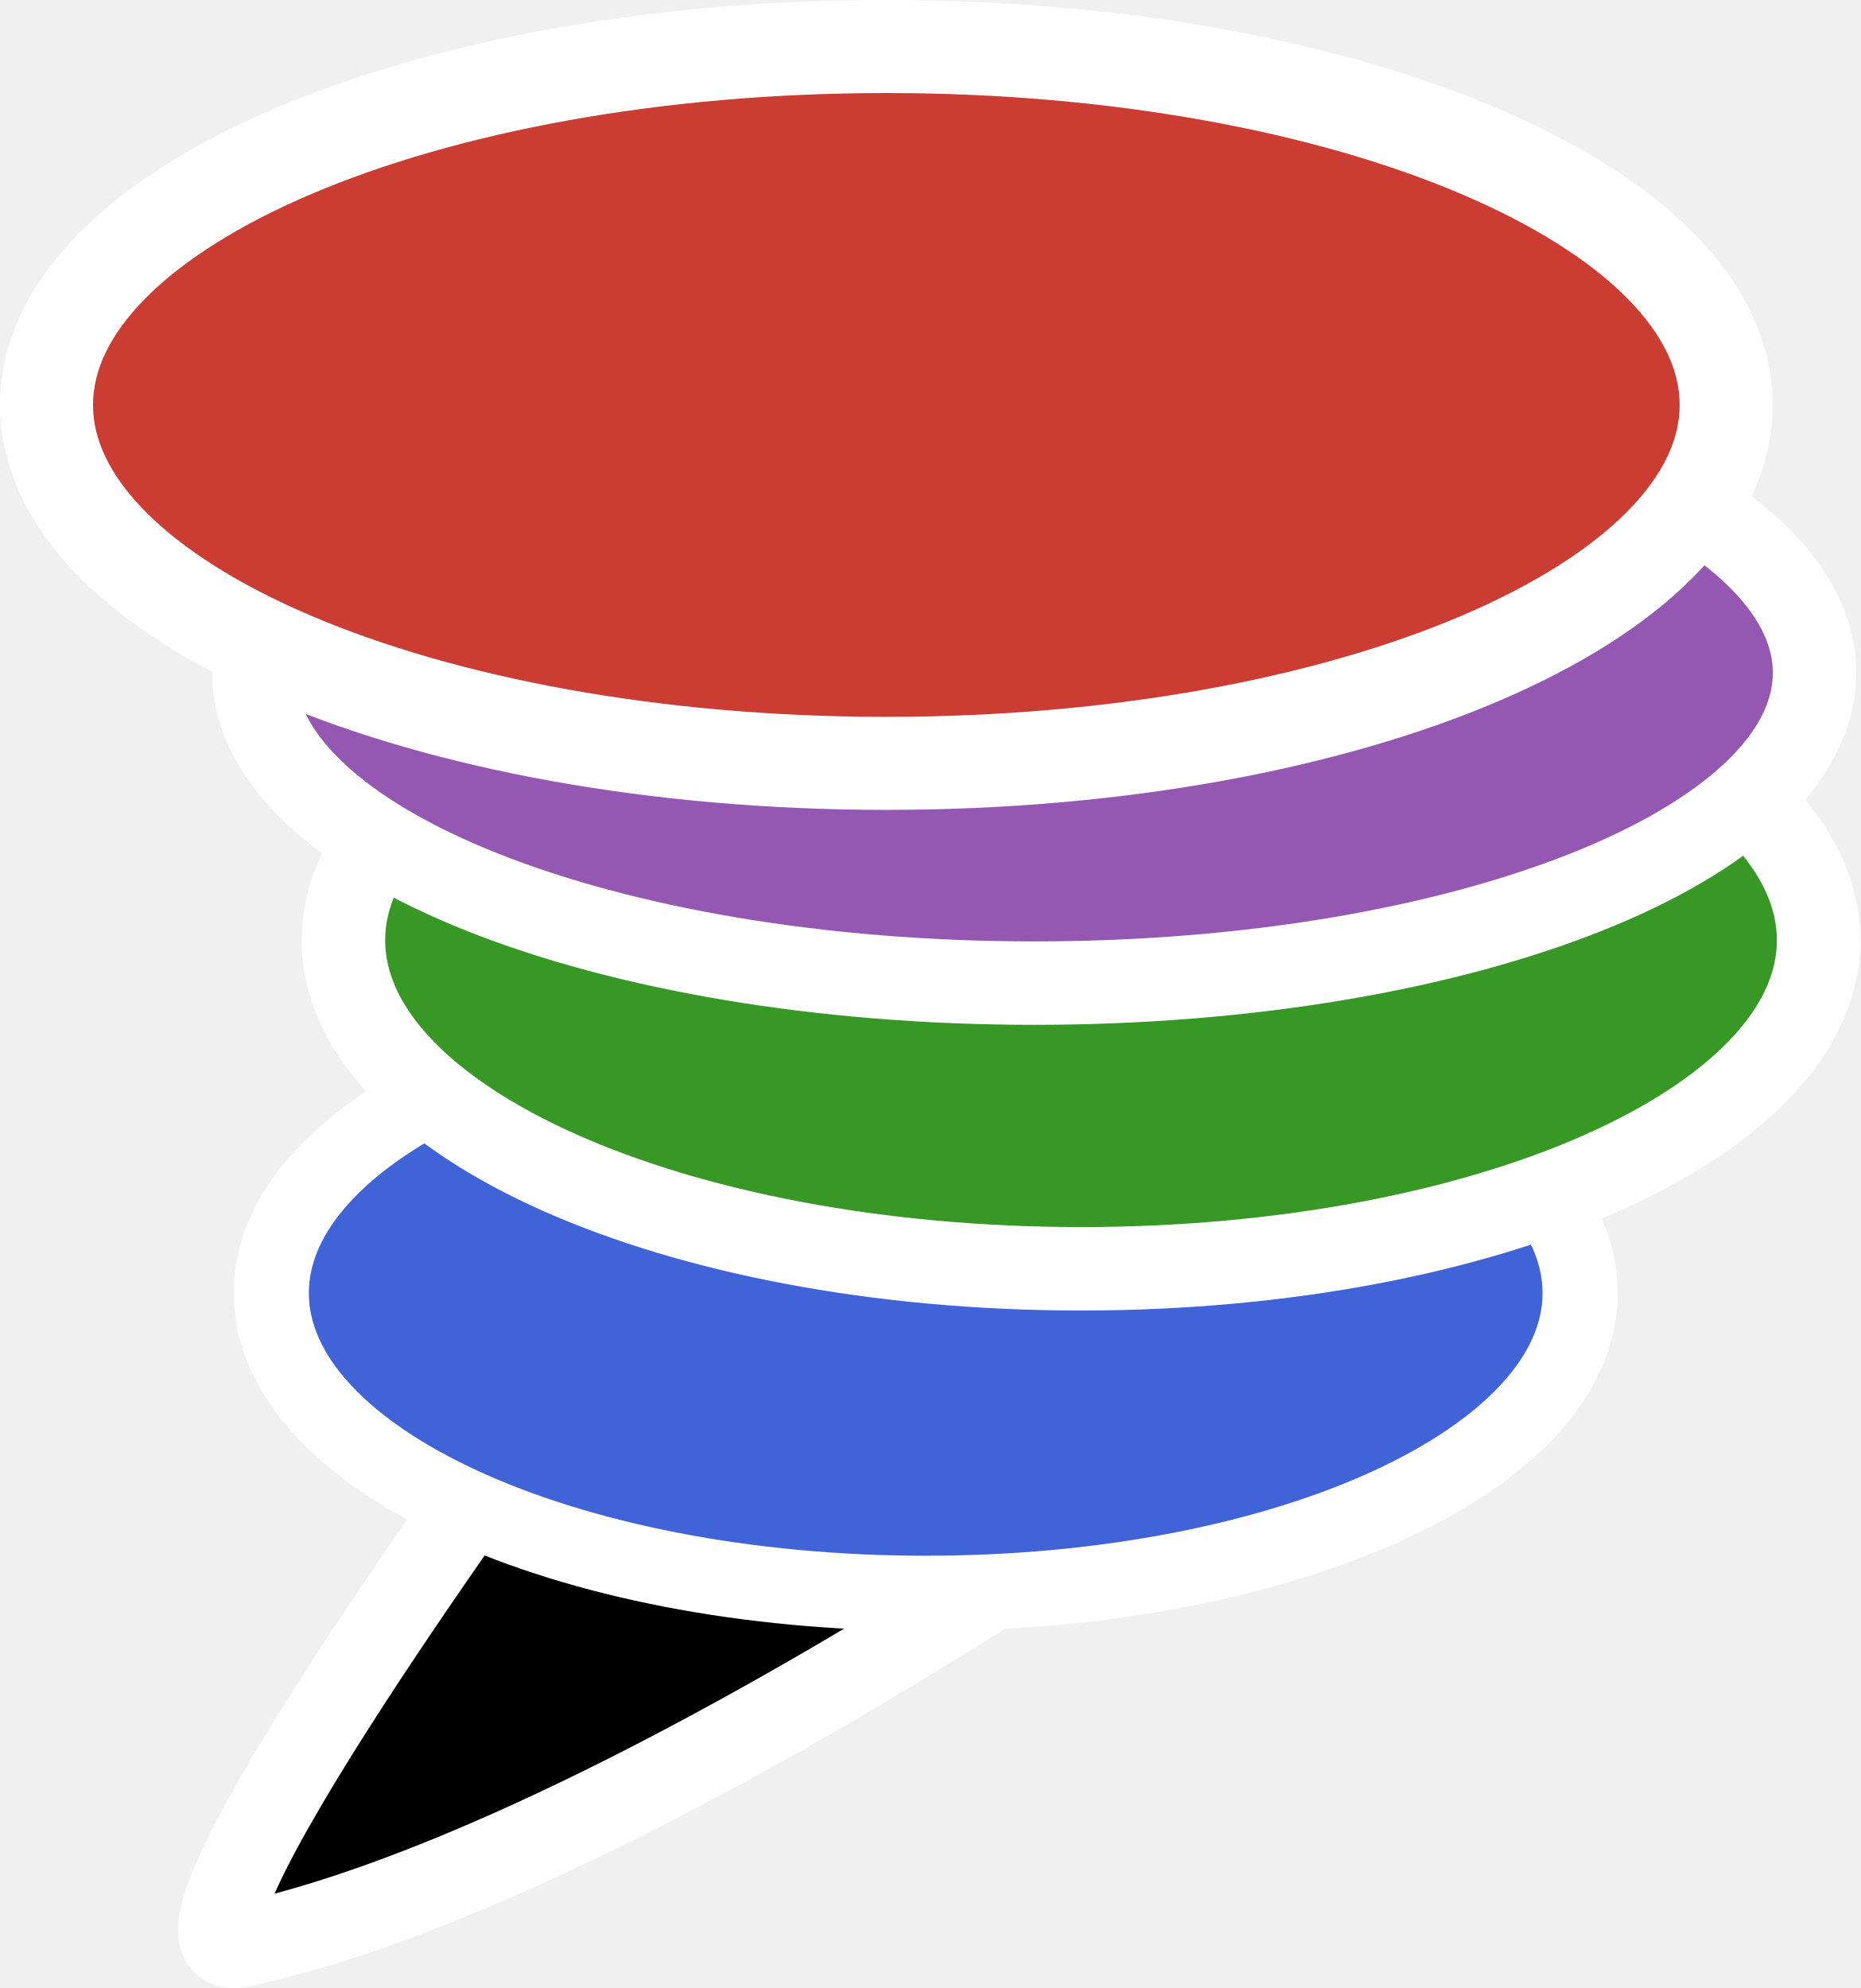
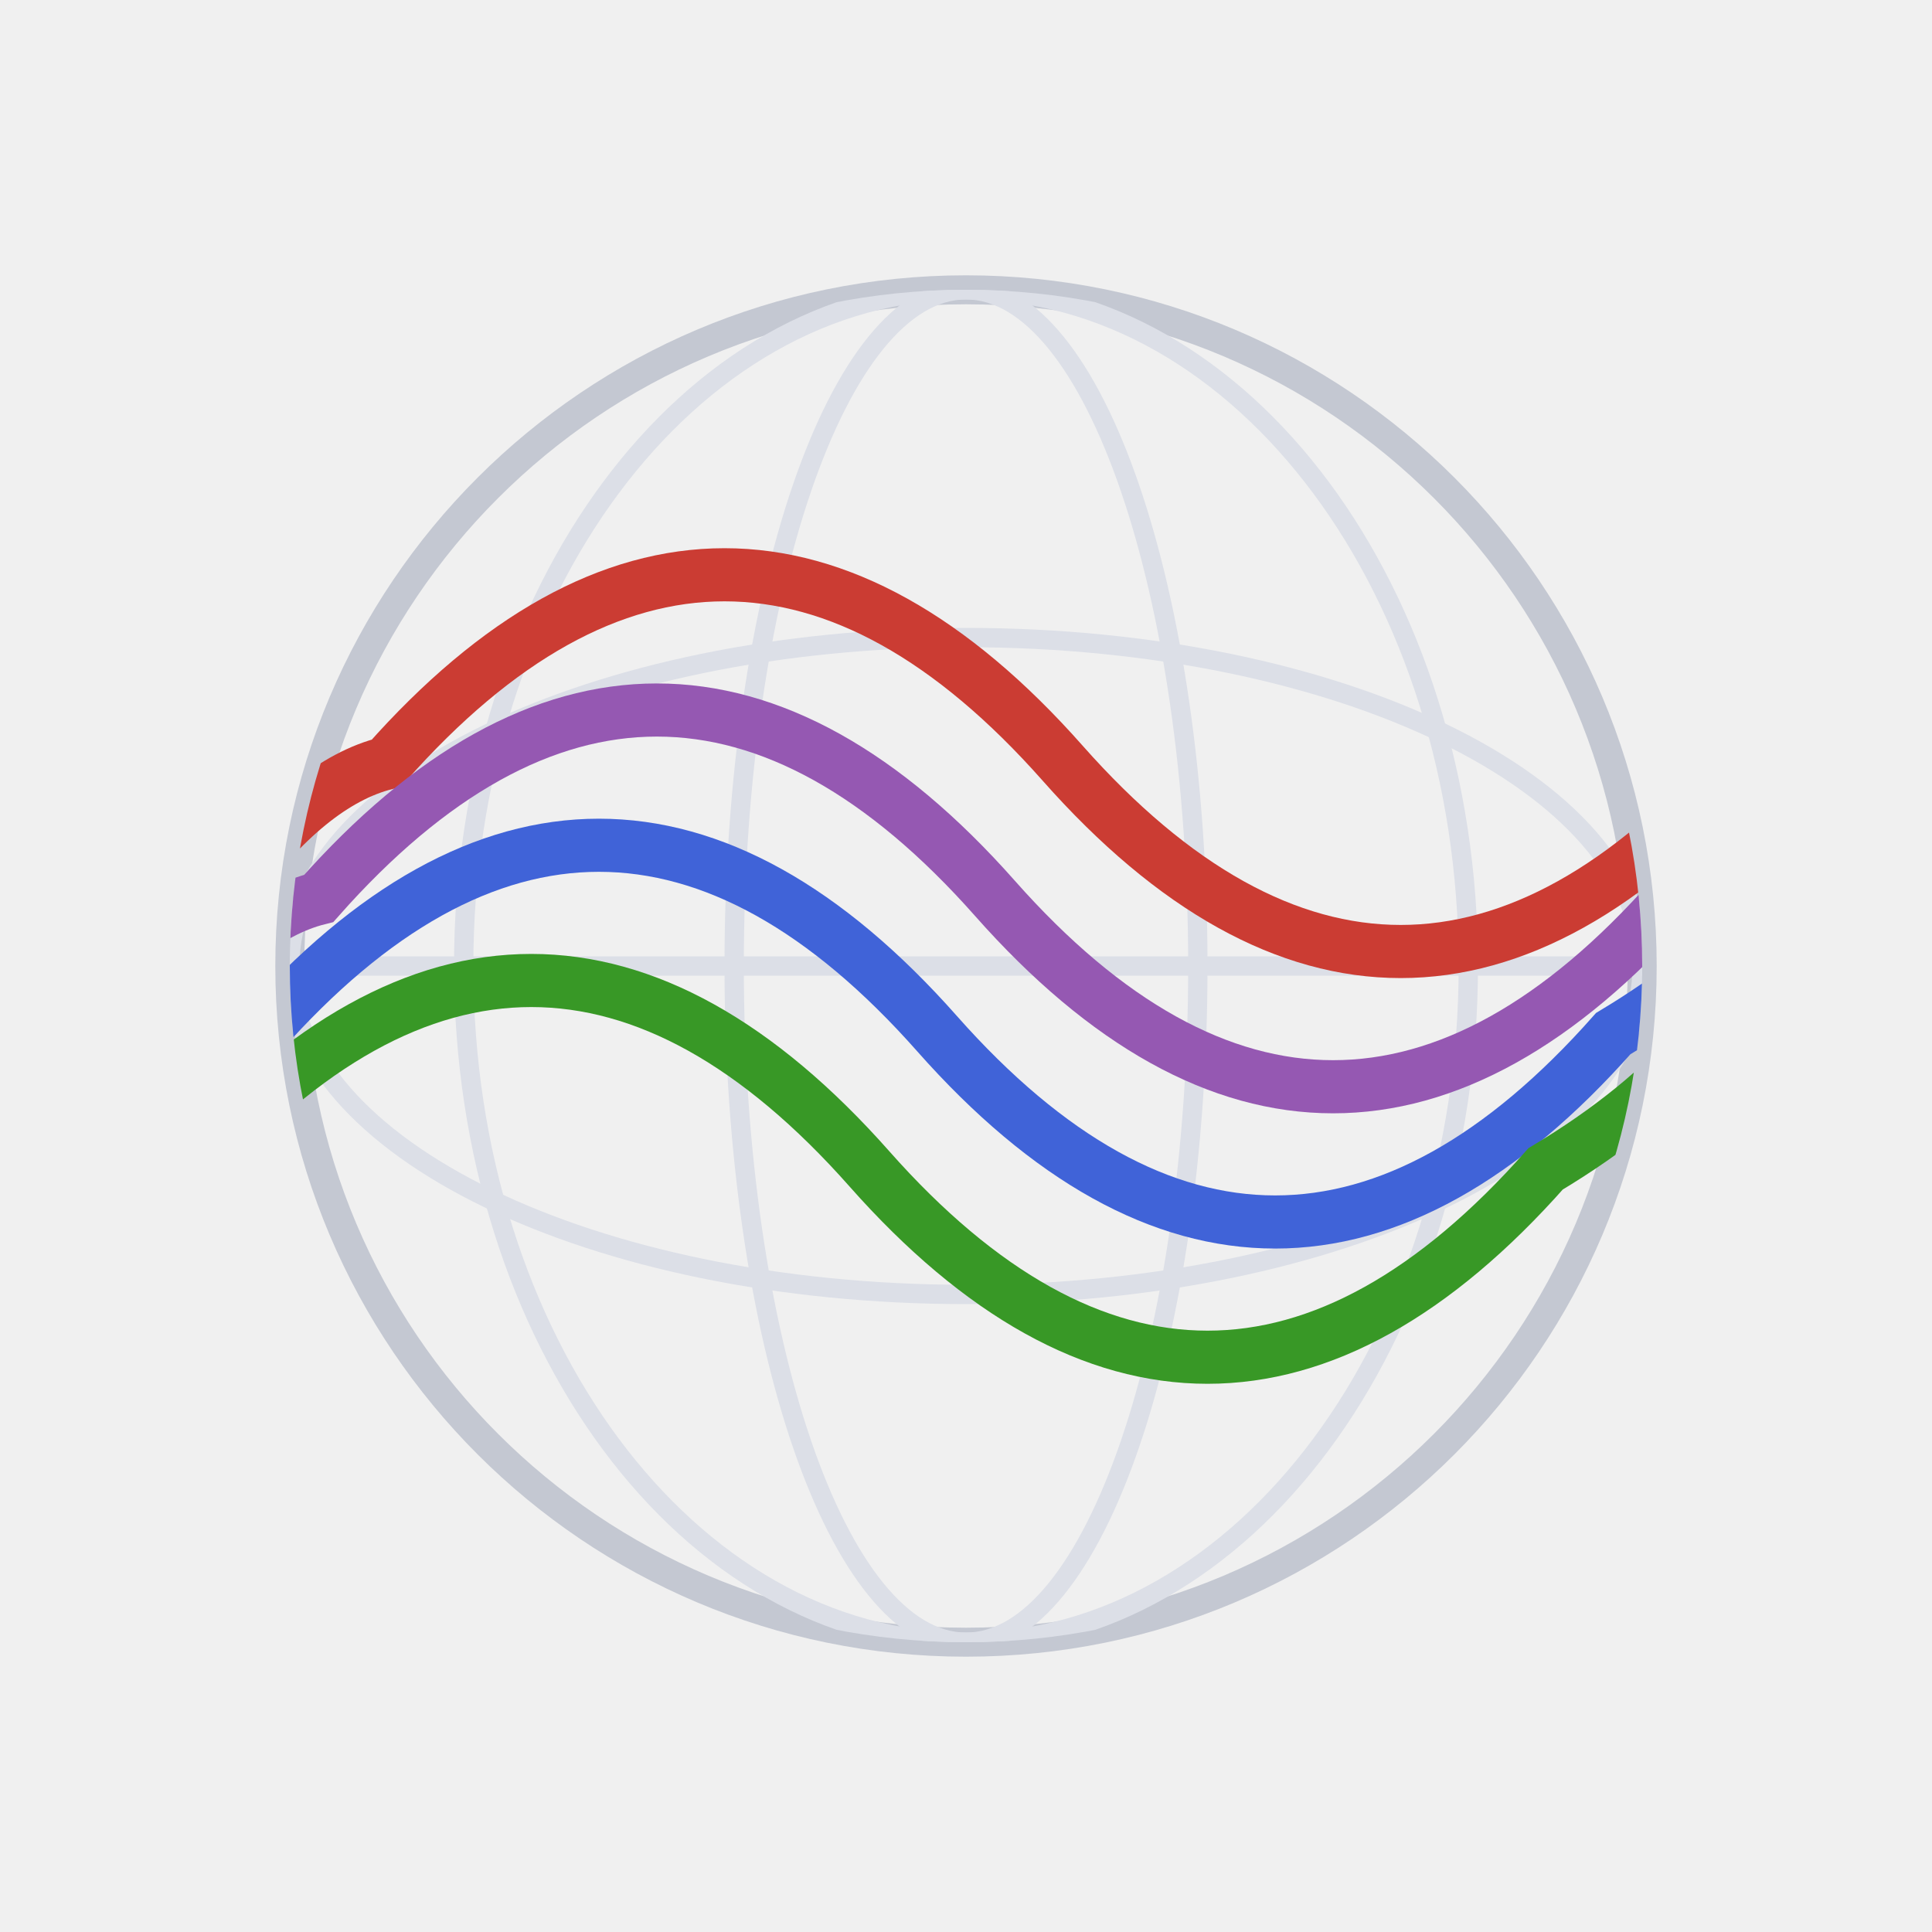
- <svg xmlns="http://www.w3.org/2000/svg" width="139.955mm" height="149.578mm" viewBox="0 0 139.955 149.578" version="1.1" id="svg5">
-   <defs id="defs2" />
-   <g id="layer1" transform="translate(-59.52022,-69.41305)">
-     <path style="fill:#000000;fill-opacity:1;stroke:#ffffff;stroke-width:6.331;stroke-linecap:butt;stroke-linejoin:miter;stroke-dasharray:none;stroke-opacity:1" d="m 100.258,175.006 c 0,0 -31.385,42.639 -22.633,40.765 26.654,-5.706 66.138,-33.284 66.138,-33.284 z" id="path1382" />
-     <ellipse style="fill:#4063d8;fill-opacity:1;stroke:#ffffff;stroke-width:5.656;stroke-dasharray:none;stroke-opacity:1" id="path1131-6-2-9" cx="129.161" cy="166.704" rx="49.233" ry="22.591" />
-     <ellipse style="fill:#389826;fill-opacity:1;stroke:#ffffff;stroke-width:6.28;stroke-dasharray:none;stroke-opacity:1" id="path1131-6-2" cx="140.847" cy="140.159" rx="55.488" ry="24.718" />
-     <ellipse style="fill:#9558b2;fill-opacity:1;stroke:#ffffff;stroke-width:6.277;stroke-dasharray:none;stroke-opacity:1" id="path1131-6" cx="137.326" cy="120.041" rx="58.703" ry="23.342" />
-     <ellipse style="opacity:1;fill:#cb3c33;fill-opacity:1;stroke:#ffffff;stroke-width:7;stroke-dasharray:none;stroke-opacity:1" id="path1131" cx="126.2" cy="99.881" rx="63.18" ry="26.968" />
+ <svg xmlns="http://www.w3.org/2000/svg" width="200" height="200" viewBox="0 0 200 200">
+   <defs>
+     <clipPath id="disk">
+       <circle cx="100" cy="100" r="70" />
+     </clipPath>
+   </defs>
+   <circle cx="100" cy="100" r="70" fill="none" stroke="#c4c8d2" stroke-width="3" />
+   <g fill="none" stroke="#dcdfe7" stroke-width="2" clip-path="url(#disk)">
+     <ellipse cx="100" cy="100" rx="24" ry="70" />
+     <ellipse cx="100" cy="100" rx="52" ry="70" />
+     <line x1="30" y1="100" x2="170" y2="100" />
+     <ellipse cx="100" cy="100" rx="70" ry="34" />
+   </g>
+   <g fill="none" stroke-width="5.5" stroke-linecap="round" clip-path="url(#disk)">
+     <path transform="translate(10,0)" d="M 14 92  Q 22 81  30 79  C 53 53  77 53  100 79  C 123 105 147 105 170 79  Q 180 73  186 66" stroke="#CB3C33" />
+     <path transform="translate(3,0)" d="M 14 106 Q 22 95  30 93  C 53 67  77 67  100 93  C 123 119 147 119 170 93  Q 180 87  186 80" stroke="#9558B2" />
+     <path transform="translate(-3,0)" d="M 14 120 Q 22 109 30 107 C 53 81  77 81  100 107 C 123 133 147 133 170 107 Q 180 101 186 94" stroke="#4063D8" />
+     <path transform="translate(-10,0)" d="M 14 134 Q 22 123 30 121 C 53 95  77 95  100 121 C 123 147 147 147 170 121 Q 180 115 186 108" stroke="#389826" />
  </g>
</svg>
